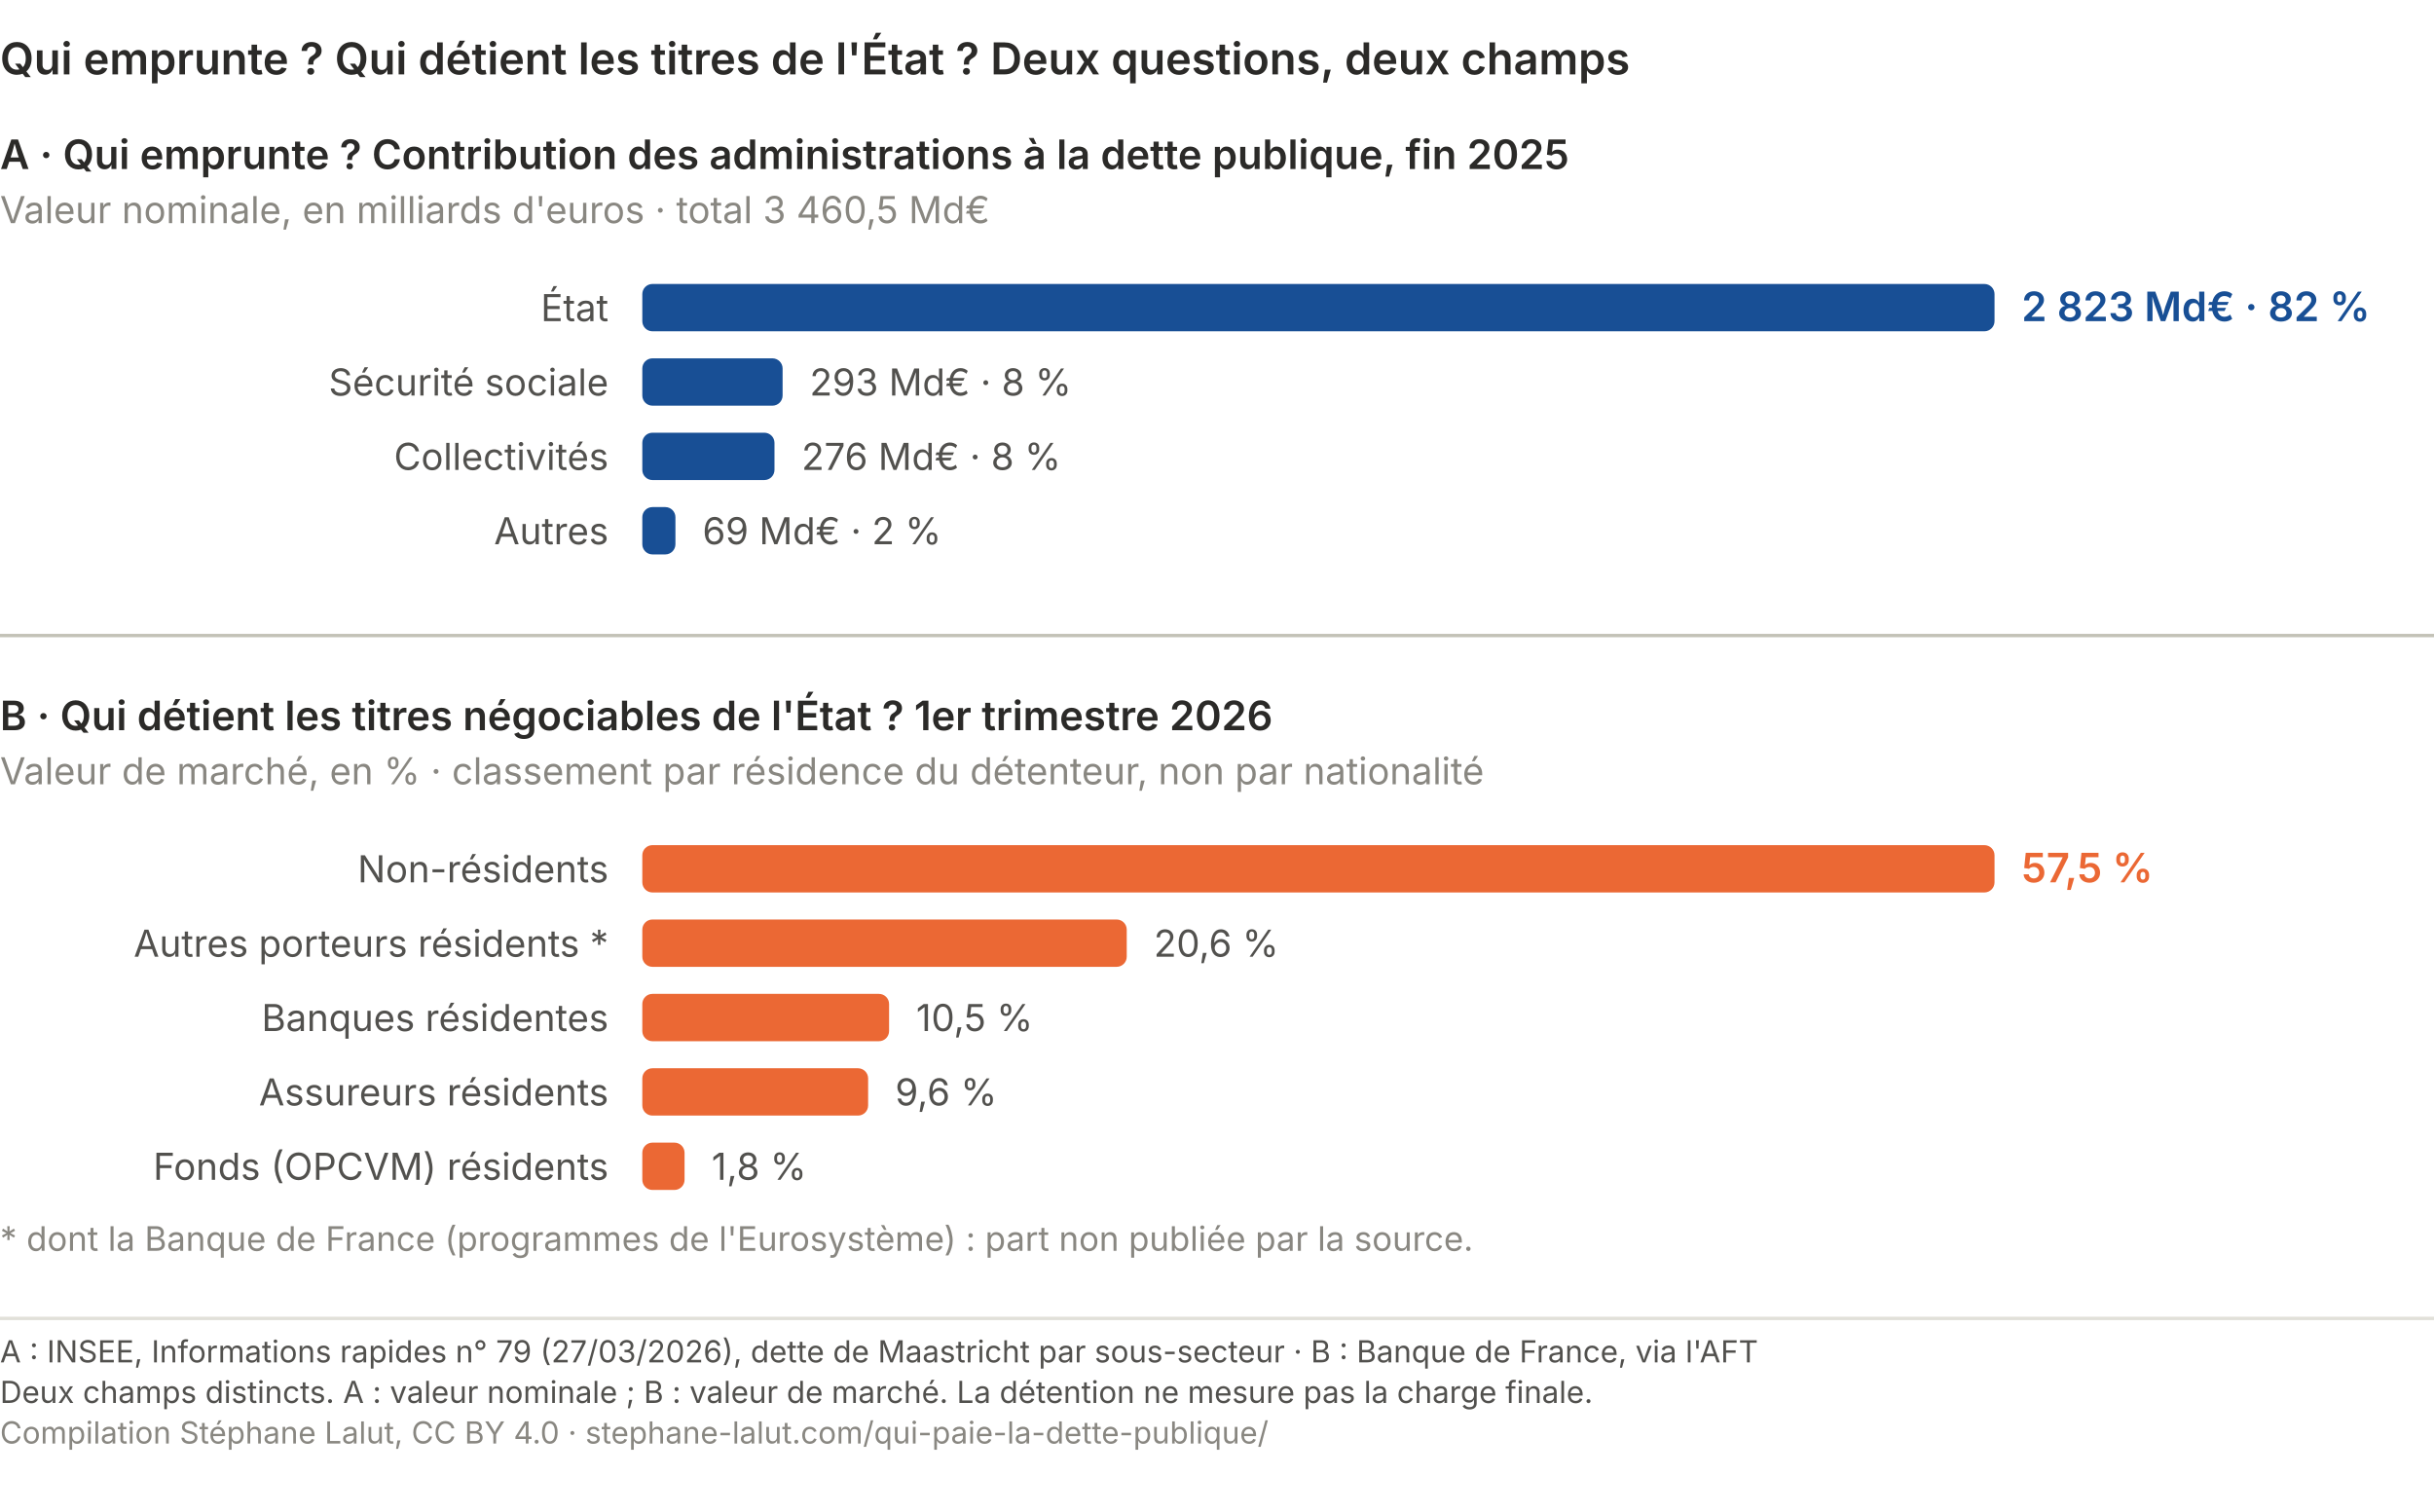
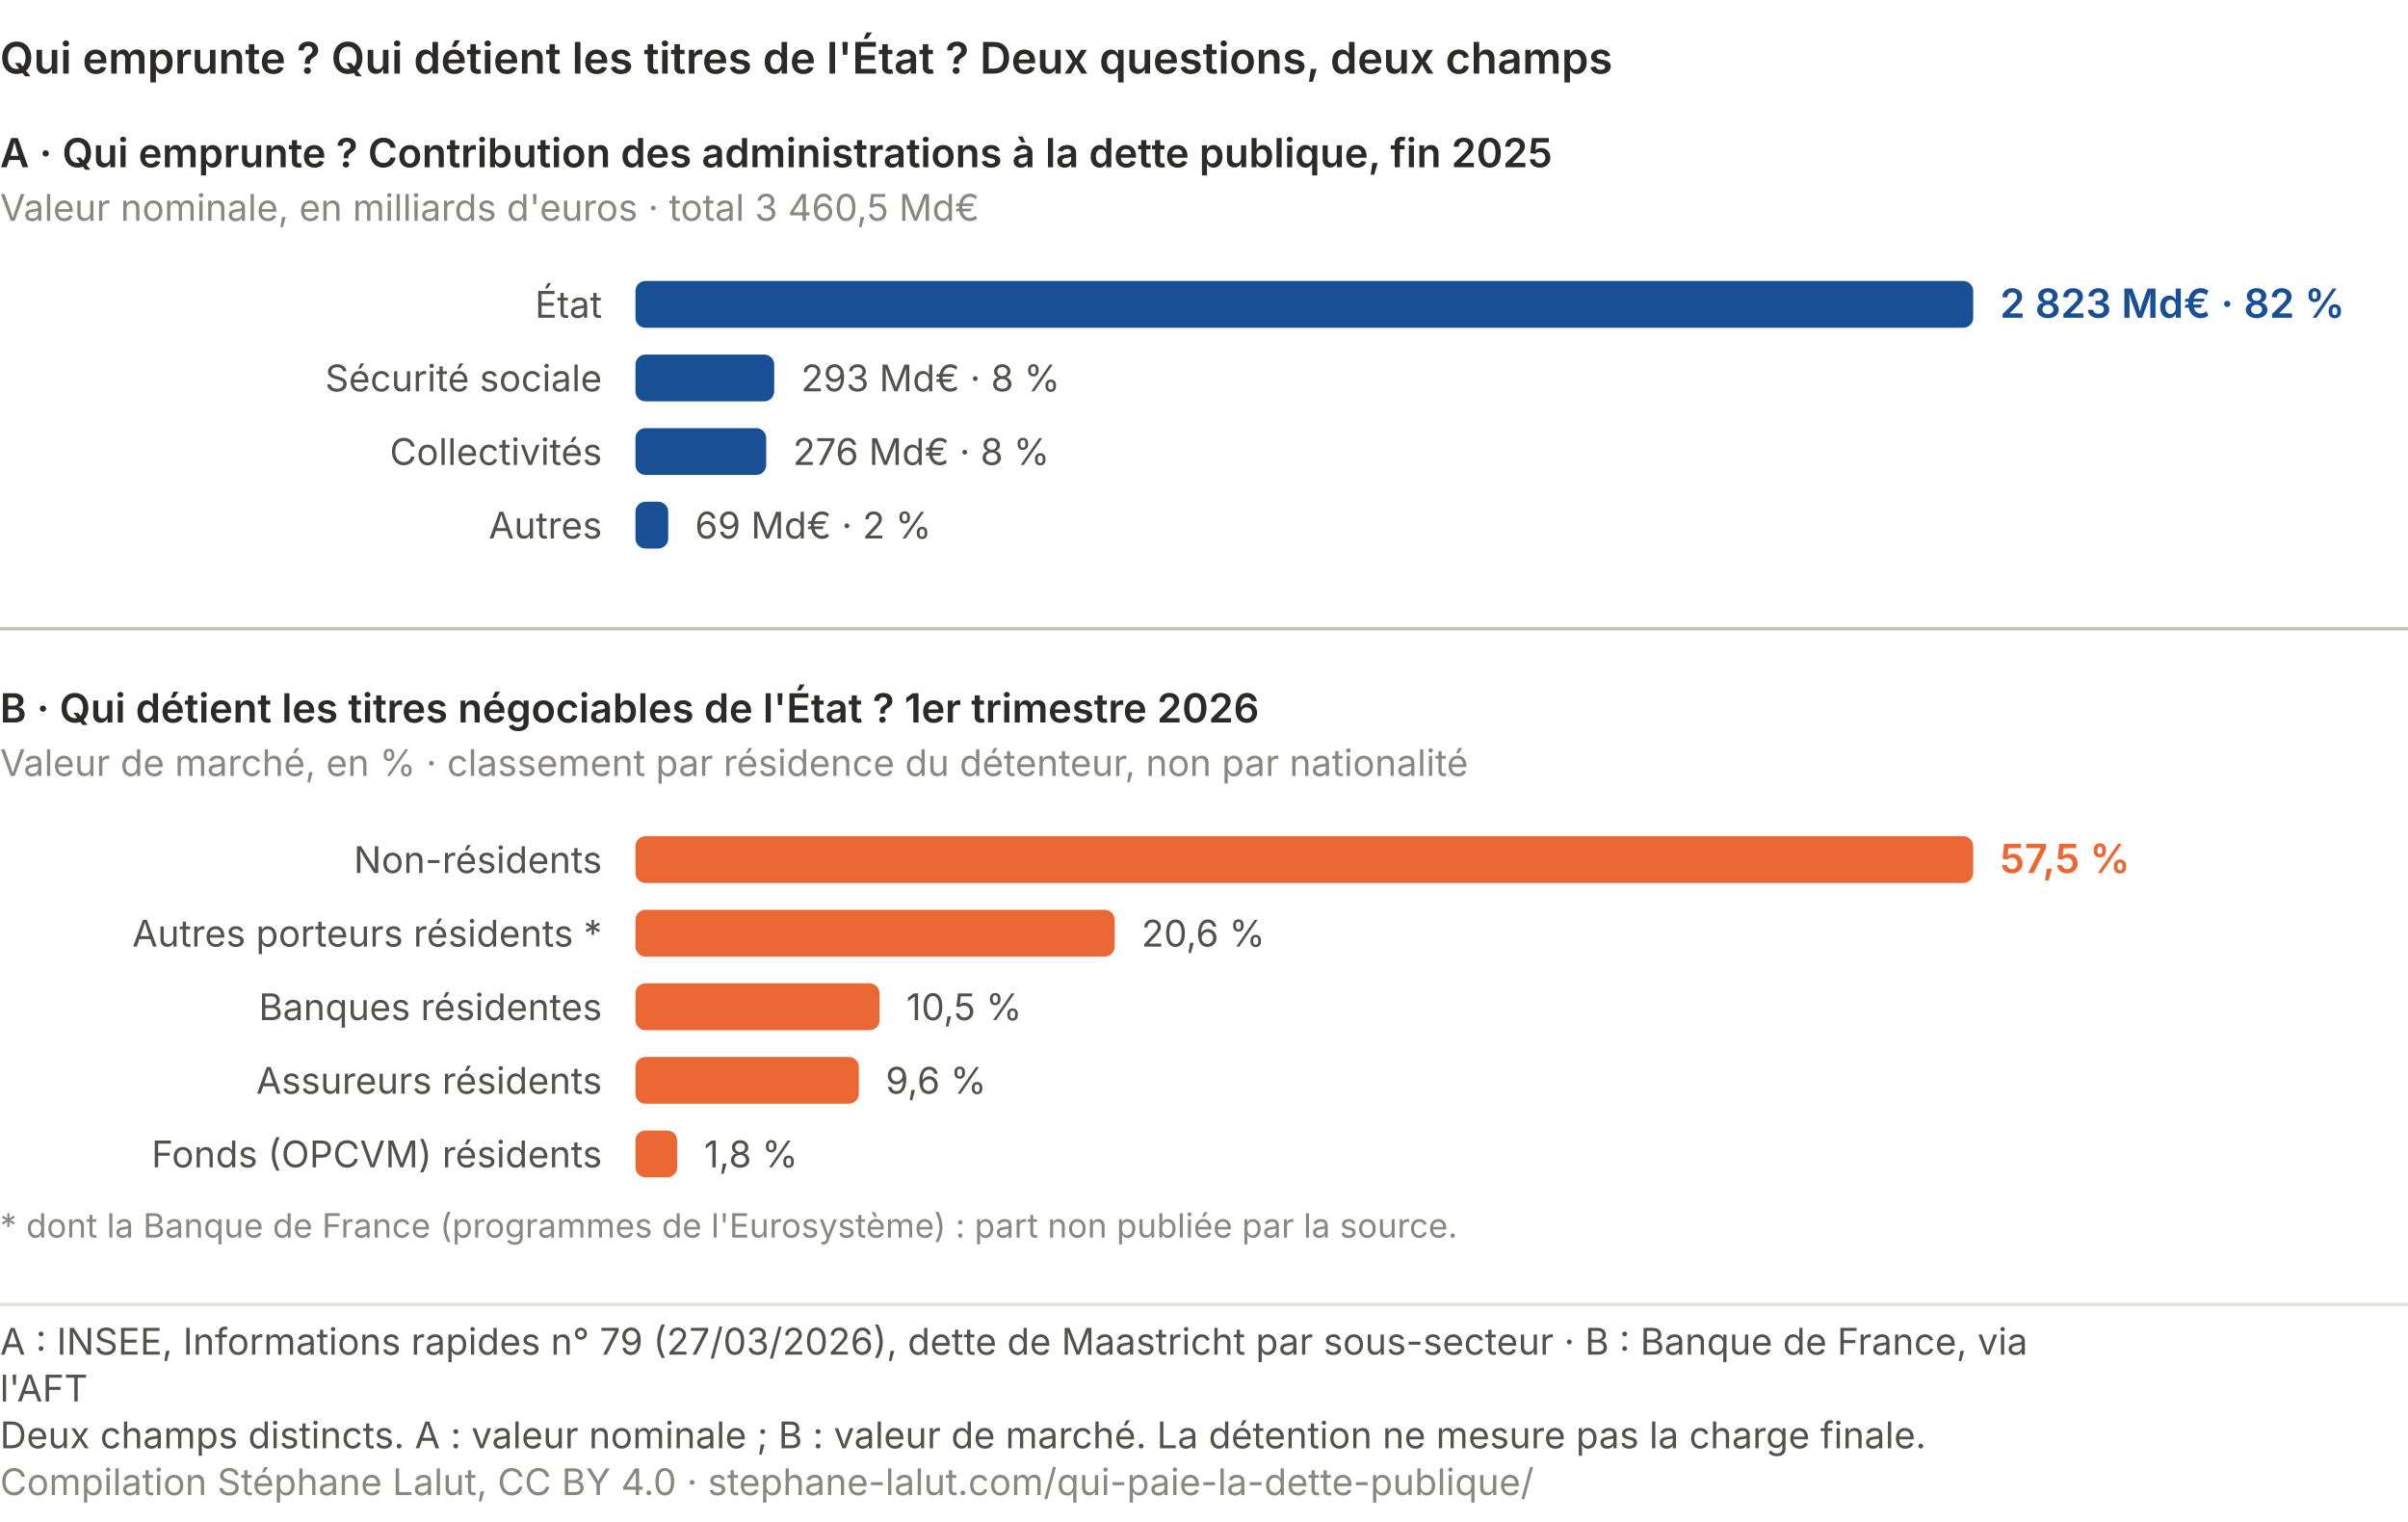
- <svg xmlns="http://www.w3.org/2000/svg" viewBox="0 0 720 447" role="img" font-variant-numeric="tabular-nums" aria-labelledby="qp-det-t qp-det-d" font-family="system-ui, -apple-system, Segoe UI, sans-serif">
+ <svg xmlns="http://www.w3.org/2000/svg" viewBox="0 0 720 455" role="img" font-variant-numeric="tabular-nums" aria-labelledby="qp-det-t qp-det-d" font-family="system-ui, -apple-system, Segoe UI, sans-serif">
  <text x="0.0" y="22.0" font-size="13" fill="#2b2a28" text-anchor="start" font-weight="600">Qui emprunte ? Qui détient les titres de l'État ? Deux questions, deux champs</text>
  <text x="0.0" y="50.0" font-size="12" fill="#2b2a28" text-anchor="start" font-weight="600">A · Qui emprunte ? Contribution des administrations à la dette publique, fin 2025</text>
  <text x="0.0" y="66.0" font-size="11" fill="#898781" text-anchor="start">Valeur nominale, en milliards d'euros · total 3 460,5 Md€</text>
  <text x="180.0" y="95.0" font-size="11" fill="#52514e" text-anchor="end">État</text>
  <rect x="190" y="84.0" width="400.0" height="14" rx="3" fill="#184f95" />
  <text x="598.0" y="95.0" font-size="12" fill="#184f95" text-anchor="start" font-weight="600">2 823 Md€ · 82 %</text>
  <text x="180.0" y="117.0" font-size="11" fill="#52514e" text-anchor="end">Sécurité sociale</text>
  <rect x="190" y="106.0" width="41.5" height="14" rx="3" fill="#184f95" />
  <text x="239.5" y="117.0" font-size="11" fill="#52514e" text-anchor="start">293 Md€ · 8 %</text>
  <text x="180.0" y="139.0" font-size="11" fill="#52514e" text-anchor="end">Collectivités</text>
  <rect x="190" y="128.0" width="39.1" height="14" rx="3" fill="#184f95" />
  <text x="237.1" y="139.0" font-size="11" fill="#52514e" text-anchor="start">276 Md€ · 8 %</text>
  <text x="180.0" y="161.0" font-size="11" fill="#52514e" text-anchor="end">Autres</text>
  <rect x="190" y="150.0" width="9.8" height="14" rx="3" fill="#184f95" />
  <text x="207.8" y="161.0" font-size="11" fill="#52514e" text-anchor="start">69 Md€ · 2 %</text>
  <line x1="0" y1="188.0" x2="720" y2="188.0" stroke="#c3c2b7" stroke-width="1" />
  <text x="0.0" y="216.0" font-size="12" fill="#2b2a28" text-anchor="start" font-weight="600">B · Qui détient les titres négociables de l'État ? 1er trimestre 2026</text>
  <text x="0.0" y="232.0" font-size="11" fill="#898781" text-anchor="start">Valeur de marché, en % · classement par résidence du détenteur, non par nationalité</text>
  <text x="180.0" y="261.0" font-size="11" fill="#52514e" text-anchor="end">Non-résidents</text>
  <rect x="190" y="250.0" width="400.0" height="14" rx="3" fill="#eb6834" />
  <text x="598.0" y="261.0" font-size="12" fill="#eb6834" text-anchor="start" font-weight="600">57,5 %</text>
  <text x="180.0" y="283.0" font-size="11" fill="#52514e" text-anchor="end">Autres porteurs résidents *</text>
  <rect x="190" y="272.0" width="143.3" height="14" rx="3" fill="#eb6834" />
  <text x="341.3" y="283.0" font-size="11" fill="#52514e" text-anchor="start">20,6 %</text>
  <text x="180.0" y="305.0" font-size="11" fill="#52514e" text-anchor="end">Banques résidentes</text>
  <rect x="190" y="294.0" width="73.0" height="14" rx="3" fill="#eb6834" />
  <text x="271.0" y="305.0" font-size="11" fill="#52514e" text-anchor="start">10,5 %</text>
  <text x="180.0" y="327.0" font-size="11" fill="#52514e" text-anchor="end">Assureurs résidents</text>
  <rect x="190" y="316.0" width="66.8" height="14" rx="3" fill="#eb6834" />
  <text x="264.8" y="327.0" font-size="11" fill="#52514e" text-anchor="start">9,6 %</text>
  <text x="180.0" y="349.0" font-size="11" fill="#52514e" text-anchor="end">Fonds (OPCVM) résidents</text>
  <rect x="190" y="338.0" width="12.5" height="14" rx="3" fill="#eb6834" />
  <text x="210.5" y="349.0" font-size="11" fill="#52514e" text-anchor="start">1,8 %</text>
  <text x="0.0" y="370.0" font-size="10" fill="#898781" text-anchor="start">* dont la Banque de France (programmes de l'Eurosystème) : part non publiée par la source.</text>
-   <line x1="0" y1="390.0" x2="720" y2="390.0" stroke="#e1e0d9" stroke-width="1" />
-   <text x="0" y="403.0" font-family="system-ui, -apple-system, Segoe UI, sans-serif" font-size="9" fill="#52514e">A : INSEE, Informations rapides n° 79 (27/03/2026), dette de Maastricht par sous-secteur · B : Banque de France, via l'AFT</text>
-   <text x="0" y="415.0" font-family="system-ui, -apple-system, Segoe UI, sans-serif" font-size="9" fill="#52514e">Deux champs distincts. A : valeur nominale ; B : valeur de marché. La détention ne mesure pas la charge finale.</text>
-   <text x="0" y="427.0" font-family="system-ui, -apple-system, Segoe UI, sans-serif" font-size="9" fill="#898781">Compilation Stéphane Lalut, CC BY 4.0 · stephane-lalut.com/qui-paie-la-dette-publique/</text>
+   <line x1="0" y1="390.0" x2="720" y2="390.0" stroke="#e1e0d9" />
+   <text class="pied-source" x="0" y="405.0" font-size="11" fill="#52514e">A : INSEE, Informations rapides n° 79 (27/03/2026), dette de Maastricht par sous-secteur · B : Banque de France, via</text>
+   <text class="pied-source" x="0" y="419.0" font-size="11" fill="#52514e">l'AFT</text>
+   <text class="pied-note" x="0" y="433.0" font-size="11" fill="#52514e">Deux champs distincts. A : valeur nominale ; B : valeur de marché. La détention ne mesure pas la charge finale.</text>
+   <text class="pied-licence" x="0" y="447.0" font-size="11" fill="#898781">Compilation Stéphane Lalut, CC BY 4.0 · stephane-lalut.com/qui-paie-la-dette-publique/</text>
</svg>
